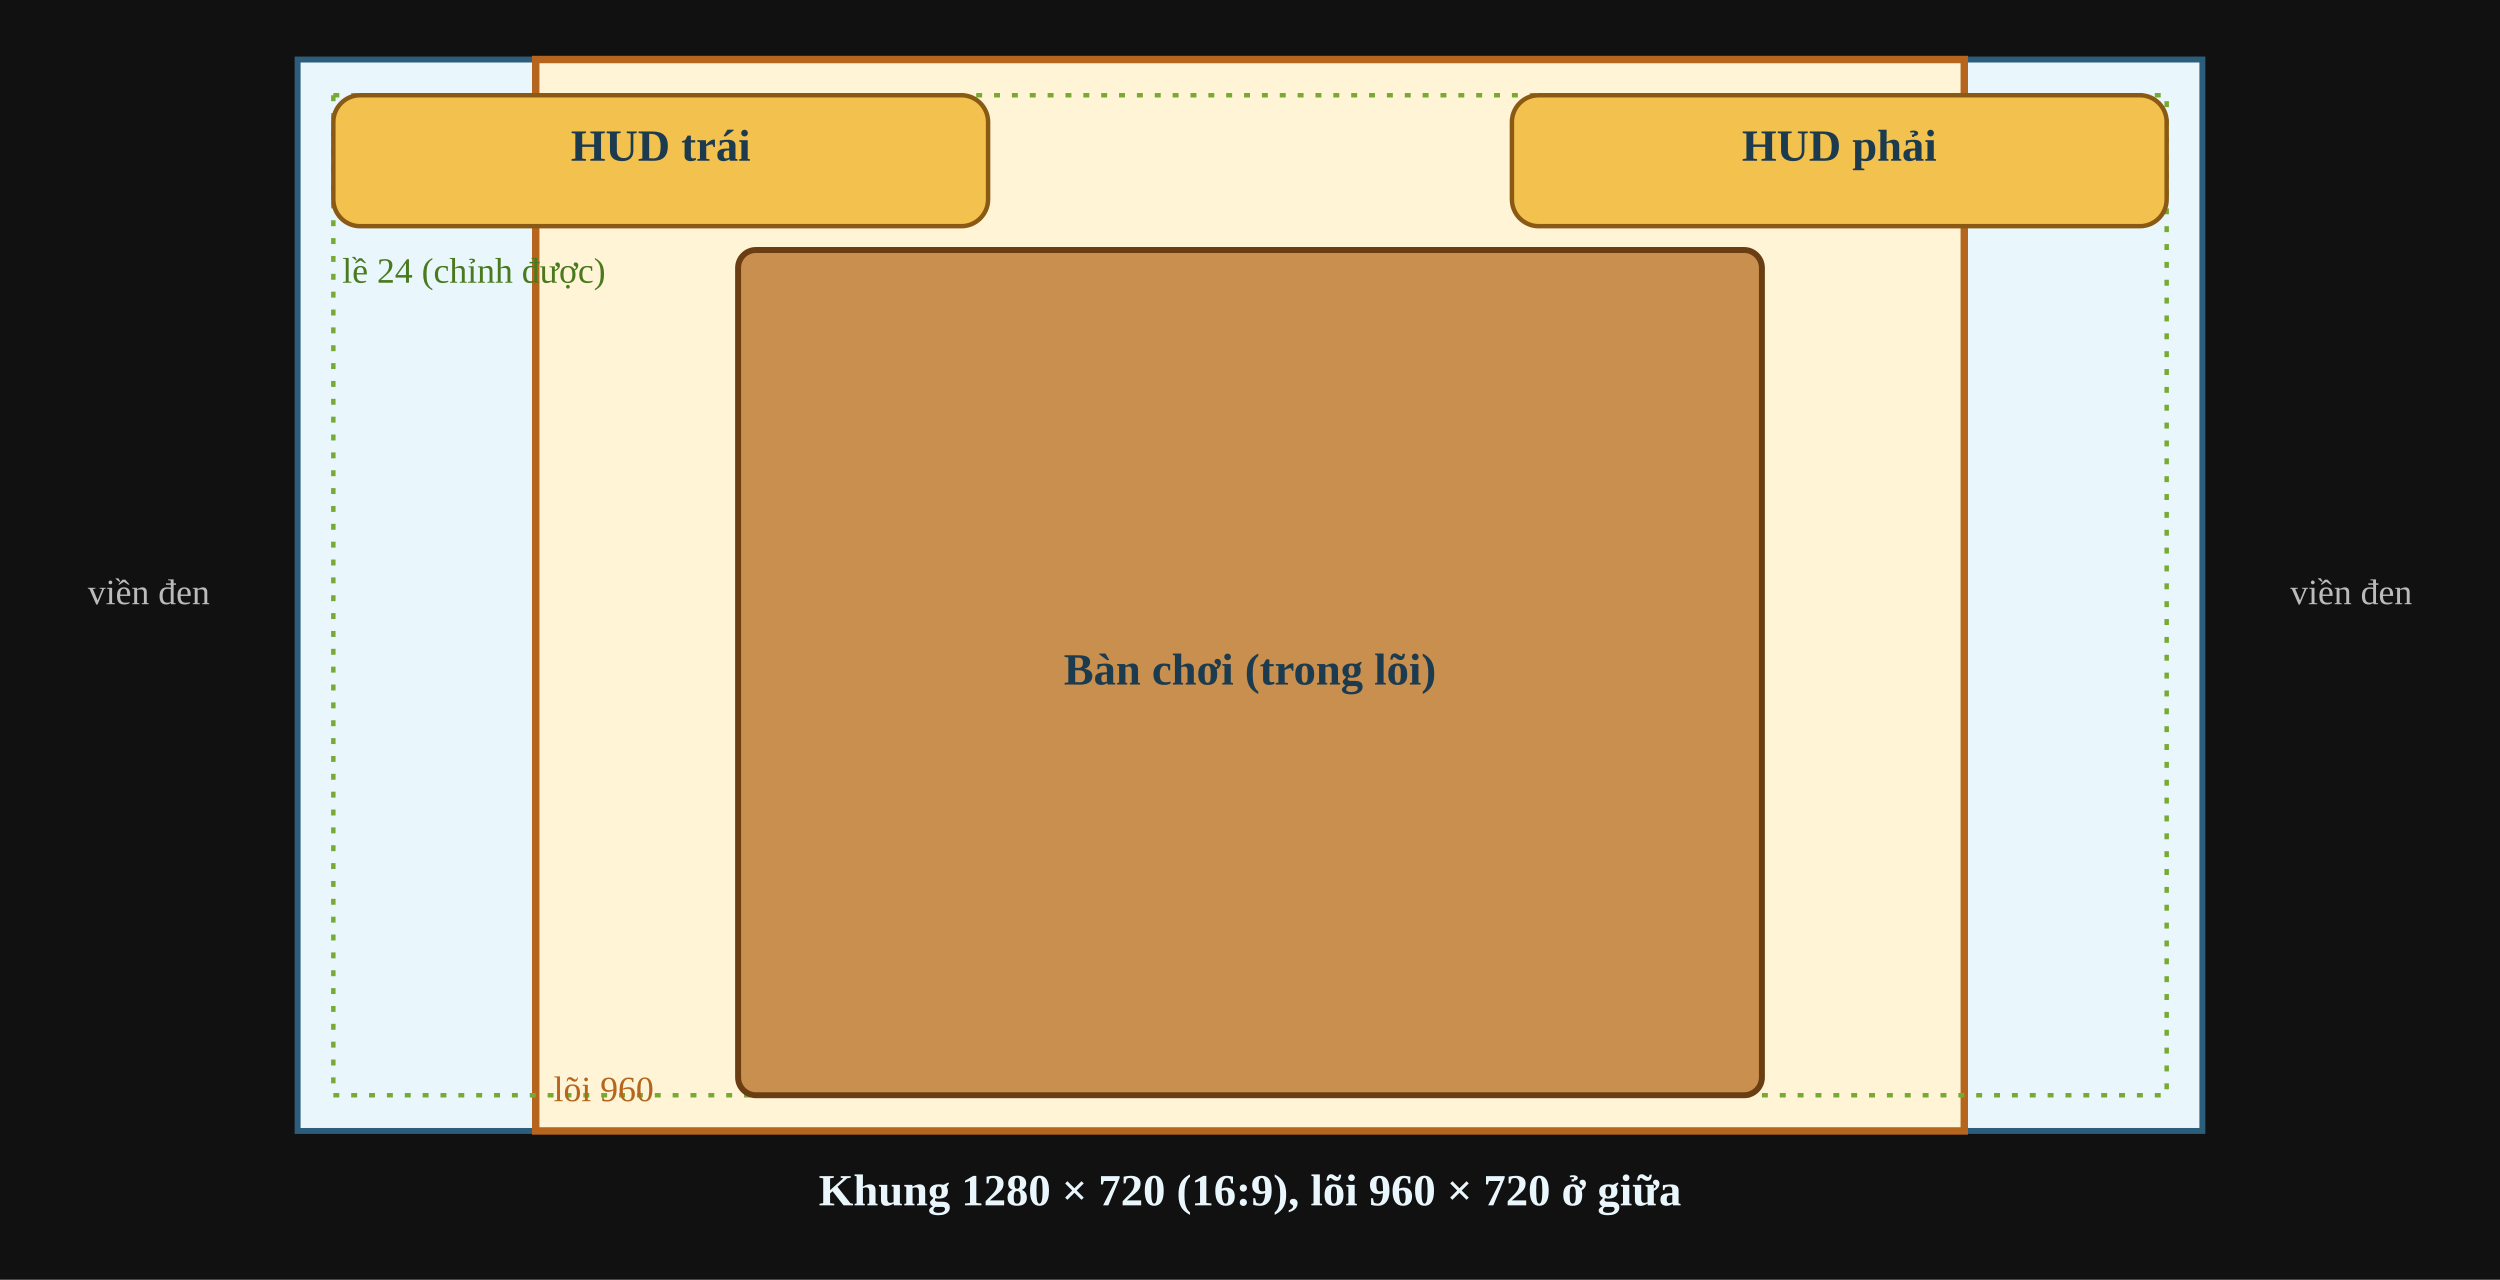
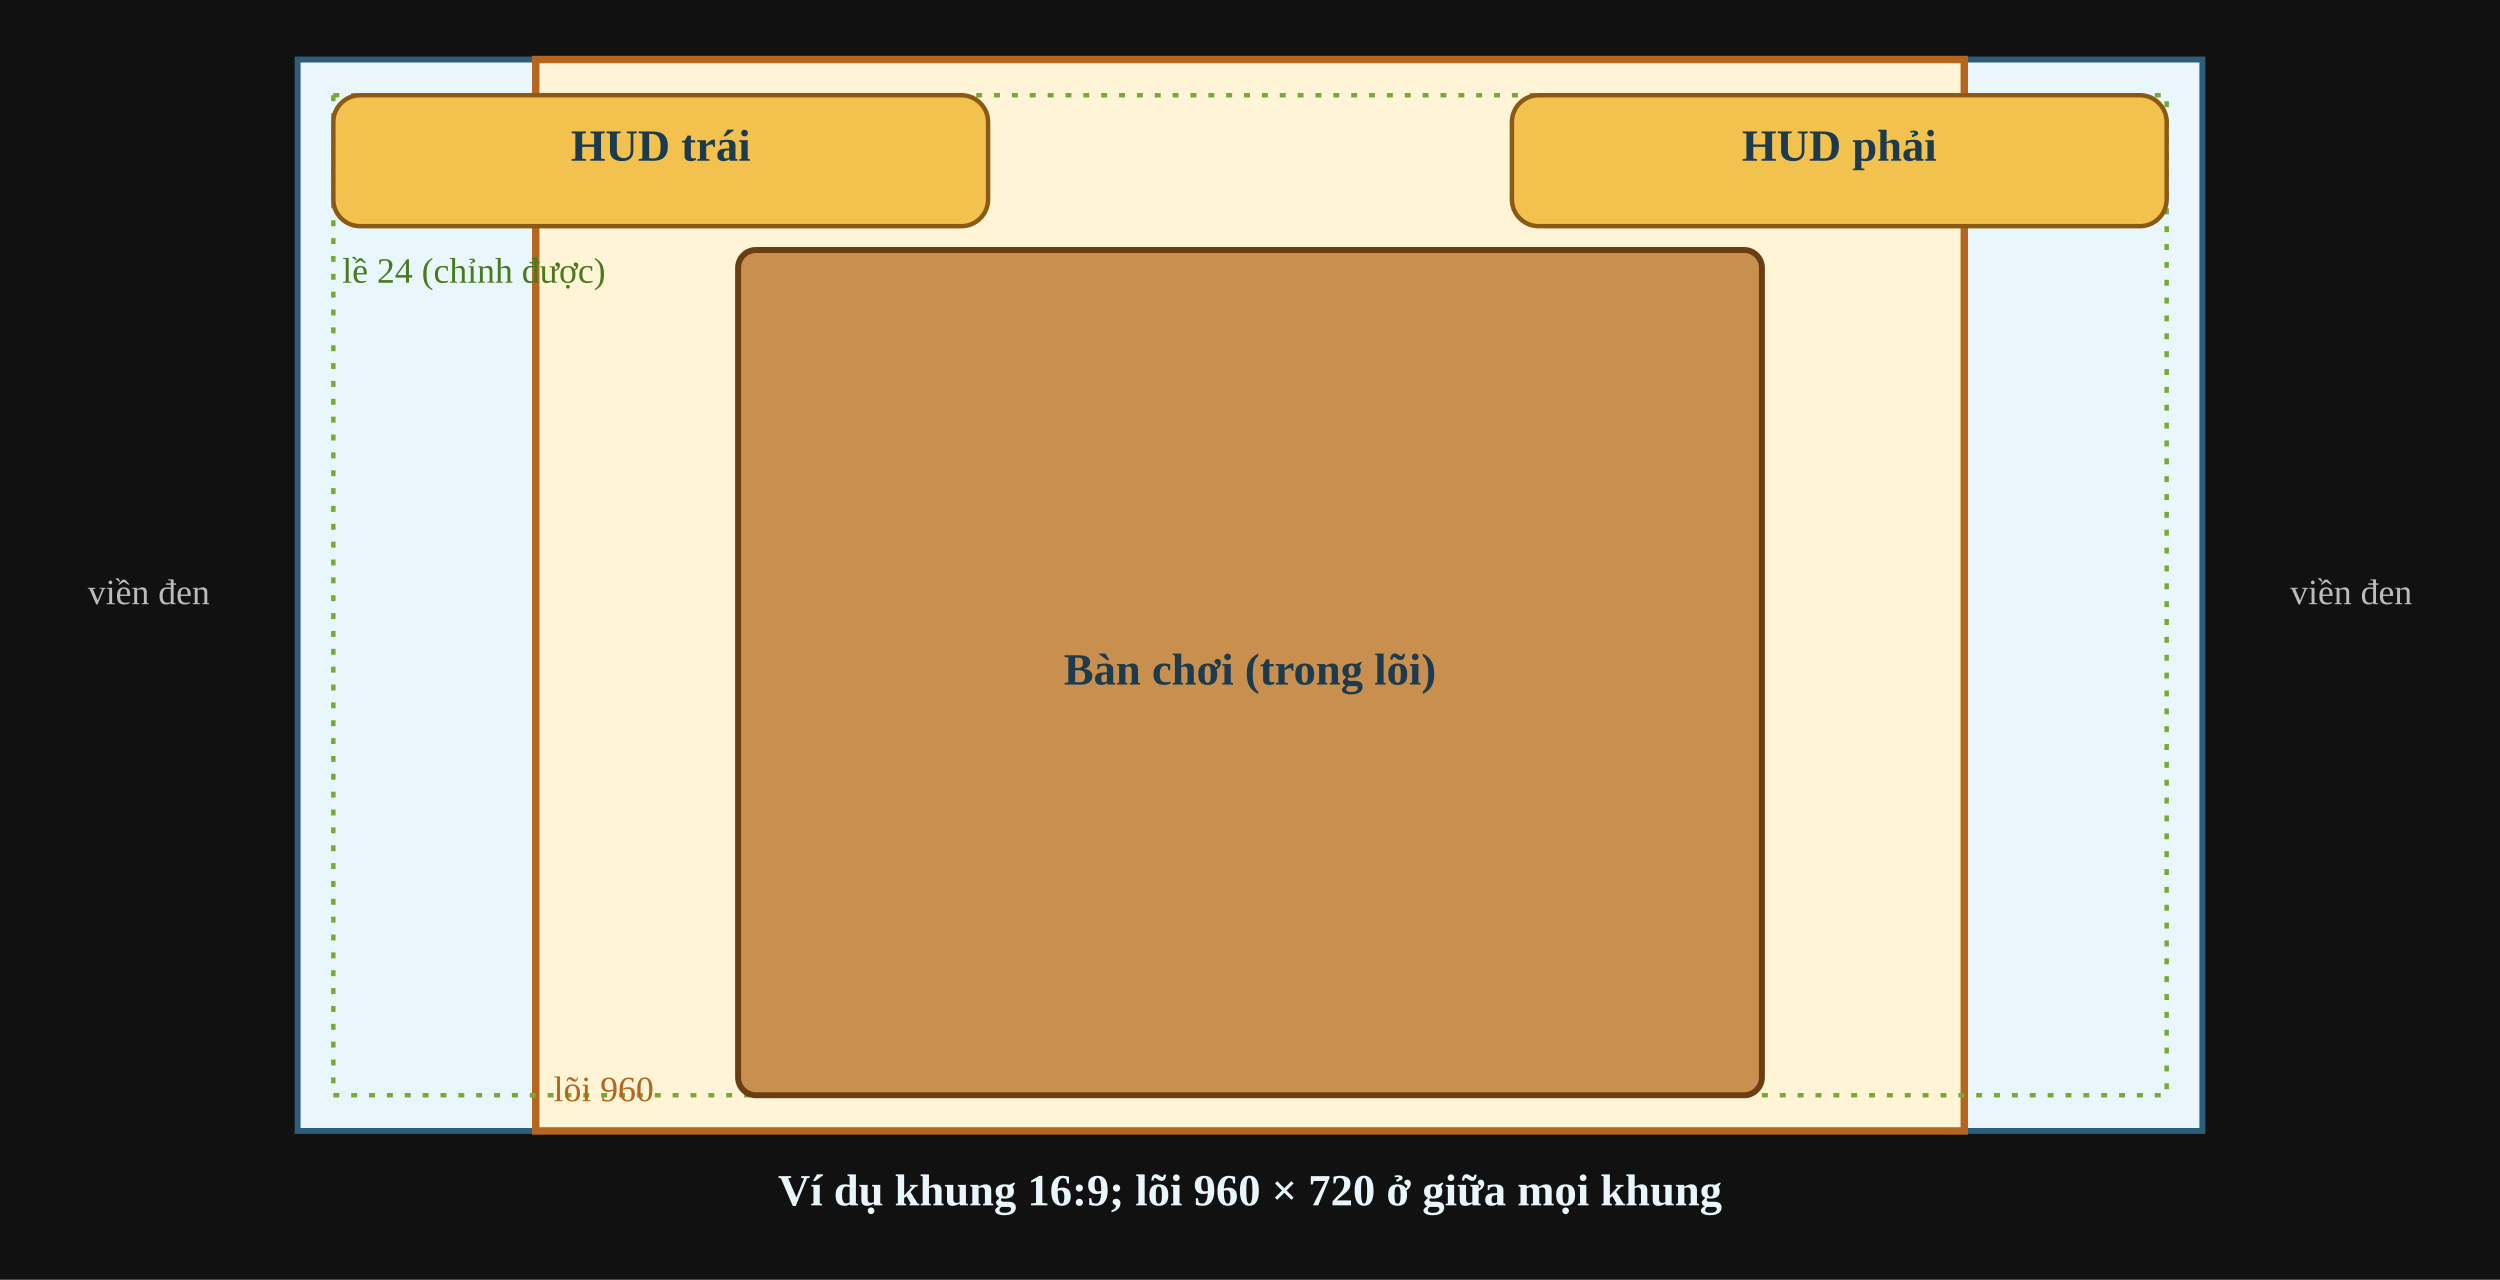
<svg xmlns="http://www.w3.org/2000/svg" viewBox="-200 -40 1680 860" font-family="Baloo 2, system-ui, sans-serif">
  <rect x="-200" y="-40" width="1680" height="860" fill="#111" />
  <rect x="0" y="0" width="1280" height="720" fill="#e9f7fd" stroke="#2c5d7a" stroke-width="4" />
  <rect x="160" y="0" width="960" height="720" fill="#fff4d6" stroke="#b5651d" stroke-width="5" />
  <rect x="24" y="24" width="1232" height="672" fill="none" stroke="#7a3" stroke-width="3" stroke-dasharray="4 8" />
  <rect x="24" y="24" width="440" height="88" rx="18" fill="#f2c14e" stroke="#8a5a14" stroke-width="3" />
  <rect x="816" y="24" width="440" height="88" rx="18" fill="#f2c14e" stroke="#8a5a14" stroke-width="3" />
  <rect x="296" y="128" width="688" height="568" rx="12" fill="#c98f4e" stroke="#6b3d12" stroke-width="4" />
  <g font-size="30" font-weight="700" fill="#1d3b4f" text-anchor="middle">
    <text x="244" y="68">HUD trái</text>
    <text x="1036" y="68">HUD phải</text>
    <text x="640" y="420">Bàn chơi (trong lõi)</text>
  </g>
  <g font-size="30" font-weight="700" fill="#e9f7fd" text-anchor="middle">
-     <text x="640" y="770">Khung 1280 × 720 (16:9), lõi 960 × 720 ở giữa</text>
+     <text x="640" y="770">Ví dụ khung 16:9; lõi 960 × 720 ở giữa mọi khung</text>
  </g>
  <g font-size="24" fill="#1d3b4f">
    <text x="30" y="150" fill="#4a7a1e">lề 24 (chỉnh được)</text>
    <text x="172" y="700" fill="#b5651d">lõi 960</text>
  </g>
  <g font-size="24" fill="#bbb" text-anchor="middle">
    <text x="-100" y="366">viền đen</text>
    <text x="1380" y="366">viền đen</text>
  </g>
</svg>
